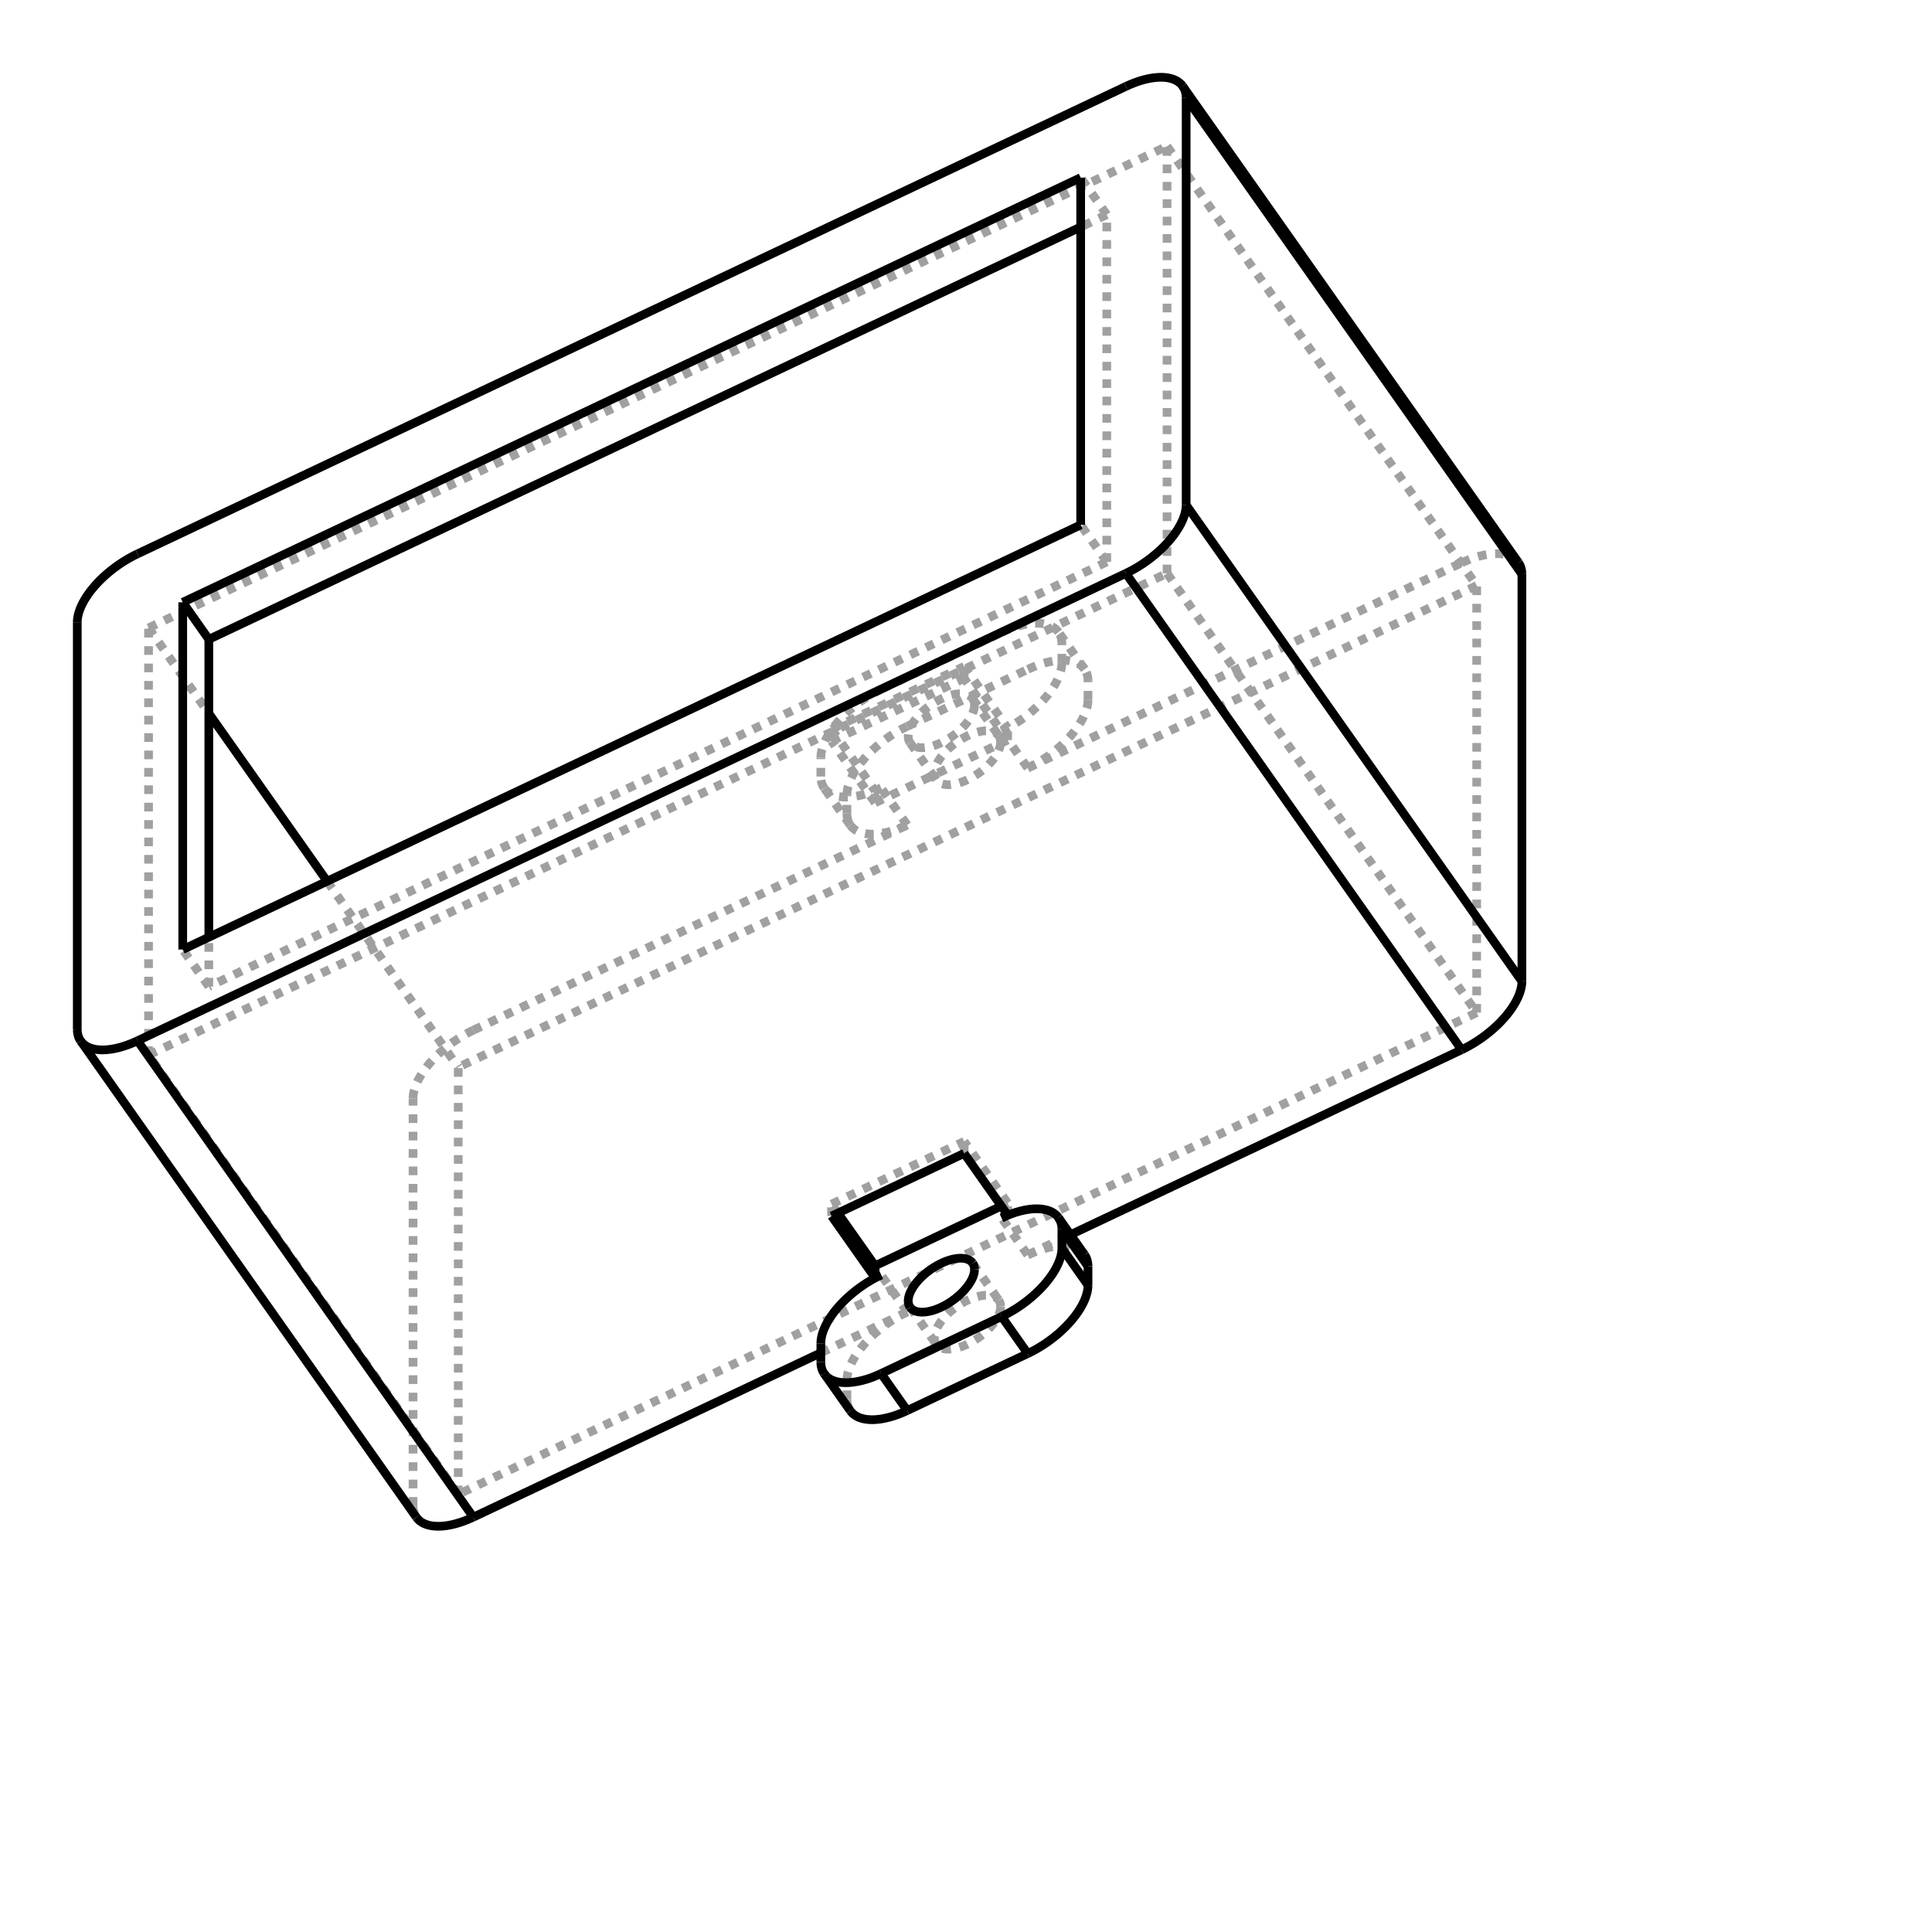
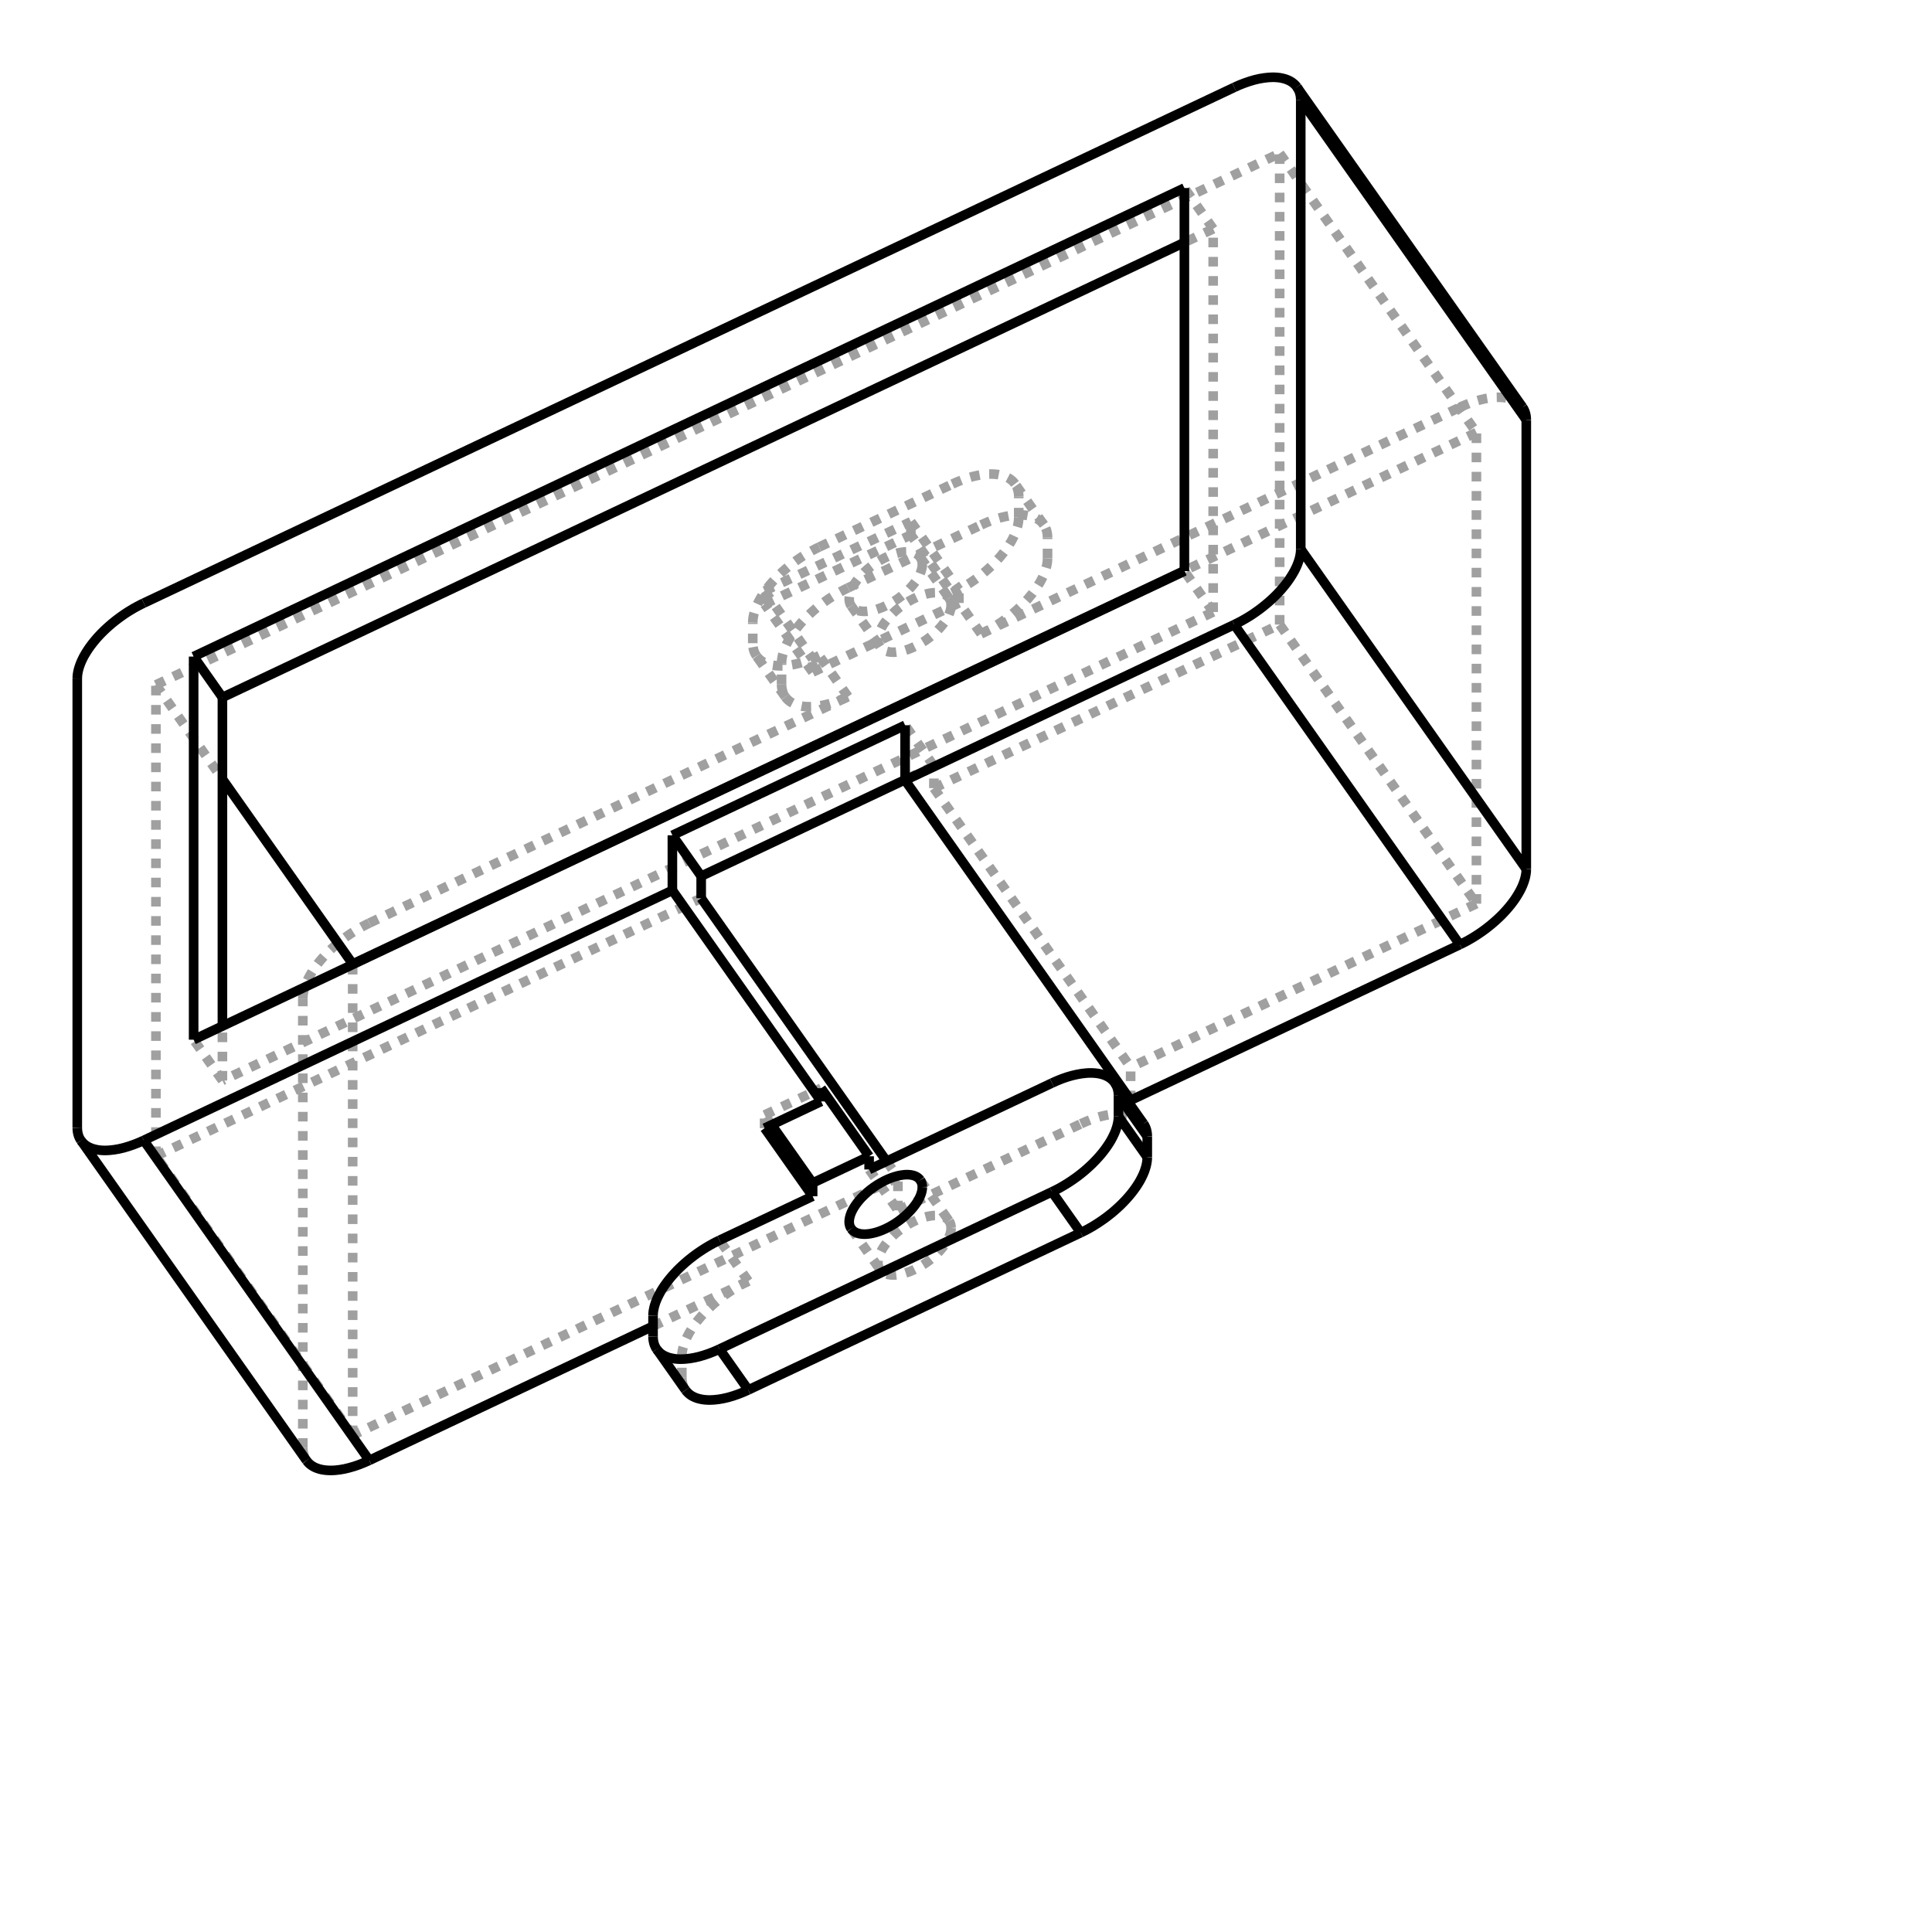
<svg xmlns="http://www.w3.org/2000/svg" width="500.0" height="500.0">
-   <g transform="scale(9.00451, -9.00451)   translate(27.80598,-29.88978)" stroke-width="0.25" fill="none">
+   <g transform="scale(9.935161, -9.935161)   translate(23.82292,-24.3257)" stroke-width="0.25" fill="none">
    <g stroke="rgb(160,160,160)" fill="none" stroke-dasharray="0.25,0.25">
      <path d="M-15.935,-13.387 L-15.935,-1.686 " />
      <path d="M-15.935,-13.387 L-15.933,-13.434 L-15.929,-13.48 L-15.921,-13.525 L-15.91,-13.567 L-15.897,-13.608 L-15.88,-13.647 L-15.86,-13.685 L-15.838,-13.72 " />
      <path d="M-15.935,-1.686 L-15.933,-1.628 L-15.927,-1.569 L-15.916,-1.509 L-15.902,-1.446 L-15.883,-1.382 L-15.86,-1.317 L-15.834,-1.251 L-15.803,-1.184 L-15.769,-1.117 L-15.73,-1.048 L-15.688,-0.979 L-15.643,-0.91 L-15.594,-0.841 L-15.542,-0.772 L-15.486,-0.703 L-15.428,-0.635 L-15.366,-0.567 L-15.302,-0.499 L-15.235,-0.433 L-15.165,-0.368 L-15.093,-0.304 L-15.019,-0.241 L-14.943,-0.18 L-14.866,-0.12 L-14.786,-0.062 L-14.706,-0.007 L-14.624,0.047 L-14.541,0.099 L-14.457,0.148 L-14.373,0.195 L-14.288,0.239 L-14.203,0.281 " />
-       <path d="M-4.214,-8.991 L-1.732,-7.817 " />
+       <path d="M-6.812,-10.219 L-4.33,-9.046 " />
      <path d="M-14.203,0.281 L-1.732,6.178 " />
-       <path d="M-3.464,-9.783 L-3.462,-9.726 L-3.456,-9.667 L-3.445,-9.606 L-3.431,-9.544 L-3.412,-9.48 L-3.39,-9.415 L-3.363,-9.349 L-3.332,-9.282 L-3.298,-9.214 L-3.26,-9.146 L-3.218,-9.077 L-3.172,-9.008 L-3.123,-8.939 L-3.071,-8.869 L-3.015,-8.801 L-2.957,-8.732 L-2.895,-8.664 L-2.831,-8.597 L-2.764,-8.531 L-2.694,-8.465 L-2.623,-8.401 L-2.549,-8.338 L-2.473,-8.277 L-2.395,-8.218 L-2.316,-8.16 L-2.235,-8.104 L-2.153,-8.05 L-2.07,-7.999 L-1.986,-7.949 L-1.902,-7.903 L-1.817,-7.858 L-1.732,-7.817 " />
+       <path d="M-6.062,-11.012 L-6.06,-10.955 L-6.054,-10.895 L-6.043,-10.835 L-6.029,-10.772 L-6.01,-10.709 L-5.988,-10.644 L-5.961,-10.577 L-5.93,-10.51 L-5.896,-10.443 L-5.858,-10.374 L-5.816,-10.306 L-5.77,-10.236 L-5.721,-10.167 L-5.669,-10.098 L-5.613,-10.029 L-5.555,-9.961 L-5.493,-9.893 L-5.429,-9.826 L-5.362,-9.759 L-5.292,-9.694 L-5.221,-9.63 L-5.147,-9.567 L-5.071,-9.506 L-4.993,-9.446 L-4.914,-9.389 L-4.833,-9.333 L-4.751,-9.279 L-4.668,-9.227 L-4.584,-9.178 L-4.5,-9.131 L-4.415,-9.087 L-4.33,-9.046 " />
      <path d="M-3.464,6.506 L-3.463,6.459 L-3.458,6.413 L-3.45,6.369 L-3.44,6.326 L-3.426,6.285 L-3.409,6.246 L-3.389,6.209 L-3.367,6.173 " />
      <path d="M-3.367,6.173 L-3.344,6.143 L-3.318,6.114 L-3.29,6.087 L-3.259,6.062 L-3.227,6.039 L-3.192,6.018 L-3.155,5.999 L-3.116,5.981 L-3.075,5.966 L-3.031,5.953 L-2.986,5.941 L-2.939,5.932 L-2.891,5.925 L-2.84,5.92 L-2.788,5.917 L-2.734,5.916 L-2.679,5.917 L-2.622,5.921 L-2.505,5.933 L-2.384,5.955 L-2.258,5.984 L-2.129,6.021 L-1.998,6.066 L-1.866,6.119 L-1.732,6.178 " />
-       <path d="M-3.464,-10.323 L-3.464,-9.783 " />
+       <path d="M-6.062,-11.552 L-6.062,-11.012 " />
      <path d="M-3.464,6.506 L-3.464,7.047 " />
-       <path d="M-3.464,-10.323 L-3.463,-10.371 L-3.458,-10.417 L-3.45,-10.461 L-3.44,-10.504 L-3.426,-10.545 L-3.409,-10.584 L-3.389,-10.621 L-3.367,-10.657 " />
+       <path d="M-6.062,-11.552 L-6.061,-11.6 L-6.056,-11.646 L-6.048,-11.69 L-6.038,-11.733 L-6.024,-11.774 L-6.007,-11.813 L-5.988,-11.85 L-5.965,-11.885 " />
      <path d="M-3.464,7.047 L-3.462,7.104 L-3.456,7.163 L-3.445,7.224 L-3.431,7.286 L-3.412,7.35 L-3.39,7.415 L-3.363,7.481 L-3.332,7.548 L-3.298,7.616 L-3.26,7.684 L-3.218,7.753 L-3.172,7.822 L-3.123,7.891 L-3.071,7.961 L-3.015,8.029 L-2.957,8.098 L-2.895,8.166 L-2.831,8.233 L-2.764,8.299 L-2.694,8.365 L-2.623,8.429 L-2.549,8.492 L-2.473,8.553 L-2.395,8.612 L-2.316,8.67 L-2.235,8.726 L-2.153,8.78 L-2.07,8.831 L-1.986,8.881 L-1.902,8.927 L-1.817,8.972 L-1.732,9.013 " />
      <path d="M-1.732,9.013 L1.732,10.651 " />
      <path d="M3.464,10.323 L3.463,10.371 L3.458,10.417 L3.45,10.461 L3.44,10.504 L3.426,10.545 L3.409,10.584 L3.389,10.621 L3.367,10.657 " />
      <path d="M3.367,10.657 L3.344,10.687 L3.318,10.716 L3.29,10.743 L3.259,10.768 L3.227,10.791 L3.192,10.812 L3.155,10.831 L3.116,10.849 L3.075,10.864 L3.031,10.877 L2.986,10.889 L2.939,10.898 L2.891,10.905 L2.84,10.91 L2.788,10.913 L2.734,10.914 L2.679,10.913 L2.622,10.909 L2.505,10.897 L2.384,10.875 L2.258,10.846 L2.129,10.809 L1.998,10.764 L1.866,10.711 L1.732,10.651 " />
      <path d="M3.464,9.783 L3.464,10.323 " />
-       <path d="M3.367,-6.173 L3.344,-6.143 L3.318,-6.114 L3.29,-6.087 L3.259,-6.062 L3.227,-6.039 L3.192,-6.018 L3.155,-5.999 L3.116,-5.981 L3.075,-5.966 L3.031,-5.953 L2.986,-5.941 L2.939,-5.932 L2.891,-5.925 L2.84,-5.92 L2.788,-5.917 L2.734,-5.916 L2.679,-5.917 L2.622,-5.921 L2.505,-5.933 L2.384,-5.955 L2.258,-5.984 L2.129,-6.021 L1.998,-6.066 L1.866,-6.119 L1.732,-6.178 " />
+       <path d="M5.965,-4.945 L5.942,-4.914 L5.916,-4.886 L5.888,-4.859 L5.858,-4.834 L5.825,-4.81 L5.79,-4.789 L5.753,-4.77 L5.714,-4.753 L5.673,-4.737 L5.63,-4.724 L5.584,-4.713 L5.537,-4.703 L5.489,-4.696 L5.438,-4.691 L5.386,-4.688 L5.332,-4.687 L5.277,-4.689 L5.22,-4.692 L5.103,-4.705 L4.982,-4.726 L4.856,-4.755 L4.727,-4.792 L4.596,-4.838 L4.464,-4.89 L4.33,-4.95 " />
      <path d="M3.464,9.783 L3.462,9.726 L3.456,9.667 L3.445,9.606 L3.431,9.544 L3.412,9.48 L3.39,9.415 L3.363,9.349 L3.332,9.282 L3.298,9.214 L3.26,9.146 L3.218,9.077 L3.172,9.008 L3.123,8.939 L3.071,8.869 L3.015,8.801 L2.957,8.732 L2.895,8.664 L2.831,8.597 L2.764,8.531 L2.694,8.465 L2.623,8.401 L2.549,8.338 L2.473,8.277 L2.395,8.218 L2.316,8.16 L2.235,8.104 L2.153,8.05 L2.07,7.999 L1.986,7.949 L1.902,7.903 L1.817,7.858 L1.732,7.817 " />
-       <path d="M1.732,-6.178 L2.961,-5.597 " />
+       <path d="M-0.433,-7.202 L4.33,-4.95 " />
      <path d="M1.732,7.817 L14.203,13.715 " />
+       <path d="M-0.433,-7.202 L-0.433,-6.342 " />
      <path d="M15.838,13.72 L15.814,13.75 L15.789,13.779 L15.761,13.806 L15.73,13.831 L15.698,13.854 L15.663,13.875 L15.626,13.895 L15.587,13.912 L15.545,13.927 L15.502,13.941 L15.457,13.952 L15.41,13.961 L15.361,13.968 L15.311,13.973 L15.259,13.976 L15.205,13.977 L15.15,13.976 L15.093,13.973 L14.976,13.96 L14.854,13.939 L14.729,13.909 L14.6,13.872 L14.469,13.827 L14.336,13.774 L14.203,13.715 " />
+       <path d="M-0.433,-6.342 L-14.636,-13.059 " />
+       <path d="M-14.636,-13.059 L-14.636,-0.798 " />
+       <path d="M14.636,13.059 L7.029,9.461 " />
+       <path d="M14.636,0.785 L14.636,13.059 " />
+       <path d="M5.629,-4.335 L5.629,-3.475 " />
+       <path d="M14.636,0.785 L5.629,-3.475 " />
      <path d="M0.953,-7.661 L0.949,-7.718 L0.938,-7.778 L0.92,-7.841 L0.895,-7.905 L0.863,-7.971 L0.824,-8.039 L0.779,-8.107 L0.728,-8.174 L0.671,-8.242 L0.61,-8.308 L0.543,-8.373 L0.473,-8.436 L0.398,-8.496 L0.321,-8.554 L0.241,-8.608 L0.16,-8.658 L0.077,-8.704 L-0.007,-8.746 L-0.09,-8.782 L-0.173,-8.814 L-0.254,-8.84 L-0.333,-8.86 L-0.41,-8.875 L-0.484,-8.884 L-0.554,-8.887 L-0.62,-8.884 L-0.681,-8.875 L-0.736,-8.86 L-0.786,-8.84 L-0.83,-8.813 L-0.85,-8.798 L-0.868,-8.782 L-0.884,-8.764 L-0.899,-8.745 " />
      <path d="M-0.899,-8.745 L-0.913,-8.723 L-0.926,-8.698 L-0.936,-8.673 L-0.943,-8.646 L-0.949,-8.618 L-0.952,-8.588 L-0.953,-8.558 L-0.951,-8.526 L-0.947,-8.494 L-0.941,-8.46 L-0.922,-8.39 L-0.895,-8.318 L-0.858,-8.244 L-0.814,-8.168 L-0.761,-8.092 L-0.701,-8.016 L-0.635,-7.941 L-0.562,-7.868 L-0.484,-7.797 L-0.401,-7.729 L-0.315,-7.665 L-0.225,-7.605 L-0.133,-7.55 L-0.04,-7.5 L0.053,-7.456 L0.146,-7.419 L0.238,-7.388 L0.327,-7.364 L0.413,-7.348 L0.495,-7.338 L0.573,-7.337 L0.645,-7.342 L0.678,-7.348 L0.71,-7.355 L0.741,-7.364 L0.769,-7.376 L0.796,-7.388 L0.82,-7.403 L0.843,-7.419 L0.864,-7.437 L0.883,-7.457 L0.899,-7.478 " />
      <path d="M0.899,-7.478 L0.922,-7.518 L0.939,-7.562 L0.949,-7.61 L0.953,-7.661 " />
-       <path d="M14.636,0.785 L-14.636,-13.059 " />
-       <path d="M14.636,0.785 L14.636,13.059 " />
-       <path d="M-14.636,-13.059 L-14.636,-0.785 " />
-       <path d="M14.636,13.059 L-14.636,-0.785 " />
      <path d="M0.953,8.562 L0.949,8.505 L0.938,8.445 L0.92,8.383 L0.895,8.318 L0.863,8.252 L0.824,8.185 L0.779,8.117 L0.728,8.049 L0.671,7.981 L0.61,7.915 L0.543,7.85 L0.473,7.787 L0.398,7.727 L0.321,7.669 L0.241,7.615 L0.16,7.565 L0.077,7.519 L-0.007,7.478 L-0.09,7.441 L-0.173,7.409 L-0.254,7.383 L-0.333,7.363 L-0.41,7.348 L-0.484,7.339 L-0.554,7.336 L-0.62,7.339 L-0.681,7.348 L-0.736,7.363 L-0.786,7.384 L-0.83,7.41 L-0.85,7.425 L-0.868,7.441 L-0.884,7.459 L-0.899,7.478 " />
      <path d="M-0.899,7.478 L-0.913,7.501 L-0.926,7.525 L-0.936,7.55 L-0.943,7.577 L-0.949,7.605 L-0.952,7.635 L-0.953,7.665 L-0.951,7.697 L-0.947,7.73 L-0.941,7.763 L-0.922,7.833 L-0.895,7.905 L-0.858,7.979 L-0.814,8.055 L-0.761,8.131 L-0.701,8.207 L-0.635,8.282 L-0.562,8.355 L-0.484,8.426 L-0.401,8.494 L-0.315,8.558 L-0.225,8.618 L-0.133,8.673 L-0.04,8.723 L0.053,8.767 L0.146,8.804 L0.238,8.835 L0.327,8.859 L0.413,8.876 L0.495,8.885 L0.573,8.887 L0.645,8.881 L0.678,8.875 L0.71,8.868 L0.741,8.859 L0.769,8.848 L0.796,8.835 L0.82,8.82 L0.843,8.804 L0.864,8.786 L0.883,8.766 L0.899,8.745 " />
      <path d="M0.899,8.745 L0.922,8.706 L0.939,8.661 L0.949,8.614 L0.953,8.562 " />
      <path d="M0.203,9.626 L0.199,9.569 L0.188,9.509 L0.17,9.447 L0.145,9.382 L0.113,9.316 L0.074,9.249 L0.029,9.181 L-0.022,9.113 L-0.079,9.045 L-0.14,8.979 L-0.207,8.914 L-0.277,8.851 L-0.352,8.791 L-0.429,8.733 L-0.509,8.679 L-0.59,8.629 L-0.673,8.583 L-0.757,8.542 L-0.84,8.505 L-0.923,8.474 L-1.004,8.447 L-1.083,8.427 L-1.16,8.412 L-1.234,8.403 L-1.304,8.4 L-1.37,8.403 L-1.431,8.412 L-1.486,8.427 L-1.536,8.448 L-1.58,8.474 L-1.6,8.489 L-1.618,8.505 L-1.634,8.523 L-1.649,8.542 " />
      <path d="M-1.649,8.542 L-1.663,8.565 L-1.676,8.589 L-1.686,8.614 L-1.693,8.641 L-1.699,8.67 L-1.702,8.699 L-1.703,8.73 L-1.701,8.761 L-1.697,8.794 L-1.691,8.827 L-1.672,8.897 L-1.645,8.969 L-1.608,9.043 L-1.564,9.119 L-1.511,9.195 L-1.451,9.271 L-1.385,9.346 L-1.312,9.419 L-1.234,9.49 L-1.151,9.558 L-1.065,9.622 L-0.975,9.682 L-0.883,9.737 L-0.79,9.787 L-0.697,9.831 L-0.604,9.868 L-0.512,9.899 L-0.423,9.923 L-0.337,9.94 L-0.255,9.949 L-0.177,9.951 L-0.105,9.945 L-0.072,9.94 L-0.04,9.932 L-0.009,9.923 L0.019,9.912 L0.046,9.899 L0.07,9.884 L0.093,9.868 L0.114,9.85 L0.133,9.831 L0.149,9.809 " />
      <path d="M0.149,9.809 L0.172,9.77 L0.189,9.726 L0.199,9.678 L0.203,9.626 " />
      <path d="M-2.655,7.161 L-2.482,7.243 " />
      <path d="M-2.655,6.817 L-2.655,7.161 " />
      <path d="M-2.655,6.817 L1.155,8.619 " />
      <path d="M1.155,8.619 L1.155,8.963 " />
      <path d="M0.982,8.881 L1.155,8.963 " />
      <path d="M2.714,10.847 L2.712,10.79 L2.706,10.731 L2.695,10.67 L2.681,10.608 L2.662,10.544 L2.64,10.479 L2.613,10.413 L2.582,10.346 L2.548,10.278 L2.51,10.21 L2.468,10.141 L2.422,10.072 L2.373,10.003 L2.321,9.934 L2.265,9.865 L2.207,9.796 L2.145,9.728 L2.081,9.661 L2.014,9.595 L1.944,9.529 L1.873,9.465 L1.799,9.402 L1.723,9.341 L1.645,9.282 L1.566,9.224 L1.485,9.168 L1.403,9.114 L1.32,9.063 L1.236,9.014 L1.152,8.967 L1.067,8.922 L0.982,8.881 " />
      <path d="M2.714,10.847 L2.714,11.388 " />
      <path d="M2.714,11.388 L2.713,11.435 L2.708,11.481 L2.7,11.526 L2.69,11.568 L2.676,11.609 L2.659,11.648 L2.639,11.685 L2.617,11.721 " />
      <path d="M2.617,11.721 L2.594,11.751 L2.568,11.78 L2.54,11.807 L2.509,11.832 L2.477,11.855 L2.442,11.876 L2.405,11.895 L2.366,11.913 L2.325,11.928 L2.281,11.941 L2.236,11.953 L2.189,11.962 L2.141,11.969 L2.09,11.974 L2.038,11.977 L1.984,11.978 L1.929,11.977 L1.872,11.973 L1.755,11.961 L1.634,11.939 L1.508,11.91 L1.379,11.873 L1.248,11.828 L1.116,11.775 L0.982,11.716 " />
      <path d="M-2.482,10.077 L0.982,11.716 " />
      <path d="M-4.214,8.111 L-4.212,8.168 L-4.206,8.227 L-4.195,8.288 L-4.181,8.351 L-4.162,8.414 L-4.14,8.479 L-4.113,8.545 L-4.082,8.612 L-4.048,8.68 L-4.01,8.748 L-3.968,8.817 L-3.922,8.886 L-3.873,8.956 L-3.821,9.025 L-3.765,9.094 L-3.707,9.162 L-3.645,9.23 L-3.581,9.297 L-3.514,9.364 L-3.444,9.429 L-3.373,9.493 L-3.299,9.556 L-3.223,9.617 L-3.145,9.676 L-3.066,9.734 L-2.985,9.79 L-2.903,9.844 L-2.82,9.895 L-2.736,9.945 L-2.652,9.991 L-2.567,10.036 L-2.482,10.077 " />
      <path d="M-4.214,7.571 L-4.214,8.111 " />
      <path d="M-2.482,7.243 L-2.616,7.183 L-2.748,7.13 L-2.879,7.085 L-3.008,7.048 L-3.134,7.019 L-3.255,6.998 L-3.372,6.985 L-3.429,6.981 L-3.484,6.98 L-3.538,6.981 L-3.59,6.984 L-3.641,6.989 L-3.689,6.996 L-3.736,7.005 L-3.781,7.017 L-3.825,7.03 L-3.866,7.045 L-3.905,7.063 L-3.942,7.082 L-3.977,7.103 L-4.009,7.126 L-4.04,7.152 L-4.068,7.178 L-4.094,7.207 L-4.117,7.238 " />
      <path d="M-4.117,7.238 L-4.139,7.273 L-4.159,7.31 L-4.176,7.349 L-4.19,7.39 L-4.2,7.433 L-4.208,7.477 L-4.213,7.523 L-4.214,7.571 " />
      <path d="M-0.095,10.392 L-0.095,10.736 " />
      <path d="M-0.095,10.736 L1.155,8.963 " />
      <path d="M1.155,8.619 L-0.095,10.392 " />
      <path d="M-3.905,8.59 L-3.905,8.934 " />
      <path d="M-3.905,8.934 L-0.095,10.736 " />
      <path d="M-3.905,8.59 L-0.095,10.392 " />
      <path d="M-2.655,6.817 L-3.905,8.59 " />
      <path d="M-3.905,8.934 L-2.655,7.161 " />
-       <path d="M-23.536,11.843 L-21.804,9.385 " />
-       <path d="M-18.404,4.561 L-14.636,-0.785 " />
-       <path d="M-23.536,11.843 L5.736,25.687 " />
-       <path d="M5.736,25.687 L14.636,13.059 " />
-       <path d="M-23.536,-0.432 L-23.536,11.843 " />
-       <path d="M-23.536,-0.432 L5.736,13.412 " />
-       <path d="M5.736,13.412 L5.736,25.687 " />
-       <path d="M4.004,13.74 L-21.804,1.535 " />
-       <path d="M4.004,13.74 L4.004,23.72 " />
-       <path d="M4.004,23.72 L3.254,23.366 " />
-       <path d="M-21.804,1.535 L-21.804,2.953 " />
-       <path d="M-21.804,1.535 L-22.554,2.599 " />
-       <path d="M4.004,23.72 L3.254,24.784 " />
-       <path d="M4.004,13.74 L3.254,14.804 " />
-       <path d="M-14.636,-13.059 L-23.536,-0.432 " />
-       <path d="M5.736,13.412 L14.636,0.785 " />
-       <path d="M1.155,-5.032 L1.155,-4.688 " />
-       <path d="M0.973,-4.774 L1.155,-4.688 " />
-       <path d="M1.155,-4.688 L-0.095,-2.915 " />
-       <path d="M-3.905,-4.717 L-0.095,-2.915 " />
+       <path d="M-3.905,-4.717 L-2.433,-4.021 " />
      <path d="M-3.723,-4.975 L-3.905,-4.717 " />
      <path d="M-3.905,-5.061 L-3.905,-4.717 " />
-       <path d="M-0.095,-3.259 L-0.095,-2.915 " />
+       <path d="M9.511,8.056 L14.636,0.785 " />
+       <path d="M0.504,3.796 L9.511,8.056 " />
+       <path d="M0.504,3.796 L5.629,-3.475 " />
+       <path d="M-19.761,6.487 L9.511,20.331 " />
+       <path d="M9.511,8.056 L9.511,20.331 " />
+       <path d="M0.504,3.796 L0.504,4.37 " />
+       <path d="M0.504,4.37 L-0.246,4.015 " />
+       <path d="M-19.761,-5.788 L-5.558,0.929 " />
+       <path d="M-19.761,-5.788 L-19.761,6.487 " />
+       <path d="M7.779,8.384 L-18.029,-3.821 " />
+       <path d="M7.779,8.384 L7.779,18.364 " />
+       <path d="M-18.029,-3.821 L-18.029,-2.403 " />
+       <path d="M7.779,18.364 L7.029,18.01 " />
+       <path d="M7.779,18.364 L7.029,19.428 " />
+       <path d="M-18.029,-3.821 L-18.779,-2.757 " />
+       <path d="M7.779,8.384 L7.029,9.448 " />
+       <path d="M0.504,4.37 L-0.246,5.434 " />
+       <path d="M9.511,20.331 L14.636,13.059 " />
+       <path d="M-19.761,6.487 L-18.029,4.029 " />
+       <path d="M-14.636,-13.059 L-19.761,-5.788 " />
+       <path d="M-0.728,-5.923 L-0.433,-6.342 " />
+       <path d="M-1.183,-6.138 L-0.433,-7.202 " />
      <path d="M1.732,7.817 L0.982,8.881 " />
-       <path d="M1.732,-6.178 L0.982,-5.114 " />
      <path d="M-1.732,6.178 L-2.482,7.243 " />
-       <path d="M-1.732,-7.817 L-2.482,-6.753 " />
+       <path d="M-4.33,-9.046 L-5.08,-7.981 " />
      <path d="M-1.649,8.542 L-0.899,7.478 " />
      <path d="M0.149,9.809 L0.899,8.745 " />
      <path d="M-1.649,-7.681 L-0.899,-8.745 " />
      <path d="M0.149,-6.414 L0.899,-7.478 " />
      <path d="M3.367,10.657 L2.617,11.721 " />
      <path d="M-3.367,6.173 L-4.117,7.238 " />
    </g>
    <g stroke="rgb(0,0,0)" fill="none">
-       <path d="M-25.585,0.305 L-25.585,12.006 " />
+       <path d="M-21.81,-5.051 L-21.81,6.65 " />
      <path d="M-15.838,-13.72 L-15.814,-13.75 L-15.789,-13.779 L-15.761,-13.806 L-15.73,-13.831 L-15.698,-13.854 L-15.663,-13.875 L-15.626,-13.895 L-15.587,-13.912 L-15.545,-13.927 L-15.502,-13.941 L-15.457,-13.952 L-15.41,-13.961 L-15.361,-13.968 L-15.311,-13.973 L-15.259,-13.976 L-15.205,-13.977 L-15.15,-13.976 L-15.093,-13.973 L-14.976,-13.96 L-14.854,-13.939 L-14.729,-13.909 L-14.6,-13.872 L-14.469,-13.827 L-14.336,-13.774 L-14.203,-13.715 " />
-       <path d="M-14.203,-13.715 L-4.214,-8.991 " />
-       <path d="M-3.367,-10.657 L-3.344,-10.687 L-3.318,-10.716 L-3.29,-10.743 L-3.259,-10.768 L-3.227,-10.791 L-3.192,-10.812 L-3.155,-10.831 L-3.116,-10.849 L-3.075,-10.864 L-3.031,-10.877 L-2.986,-10.889 L-2.939,-10.898 L-2.891,-10.905 L-2.84,-10.91 L-2.788,-10.913 L-2.734,-10.914 L-2.679,-10.913 L-2.622,-10.909 L-2.505,-10.897 L-2.384,-10.875 L-2.258,-10.846 L-2.129,-10.809 L-1.998,-10.764 L-1.866,-10.711 L-1.732,-10.651 " />
-       <path d="M-1.732,-10.651 L1.732,-9.013 " />
-       <path d="M3.464,-7.047 L3.462,-7.104 L3.456,-7.163 L3.445,-7.224 L3.431,-7.286 L3.412,-7.35 L3.39,-7.415 L3.363,-7.481 L3.332,-7.548 L3.298,-7.616 L3.26,-7.684 L3.218,-7.753 L3.172,-7.822 L3.123,-7.891 L3.071,-7.961 L3.015,-8.029 L2.957,-8.098 L2.895,-8.166 L2.831,-8.233 L2.764,-8.299 L2.694,-8.365 L2.623,-8.429 L2.549,-8.492 L2.473,-8.553 L2.395,-8.612 L2.316,-8.67 L2.235,-8.726 L2.153,-8.78 L2.07,-8.831 L1.986,-8.881 L1.902,-8.927 L1.817,-8.972 L1.732,-9.013 " />
-       <path d="M3.464,-7.047 L3.464,-6.506 " />
-       <path d="M3.464,-6.506 L3.463,-6.459 L3.458,-6.413 L3.45,-6.369 L3.44,-6.326 L3.426,-6.285 L3.409,-6.246 L3.389,-6.209 L3.367,-6.173 " />
-       <path d="M2.961,-5.597 L14.203,-0.281 " />
-       <path d="M15.935,1.686 L15.933,1.628 L15.927,1.569 L15.916,1.509 L15.902,1.446 L15.883,1.382 L15.86,1.317 L15.834,1.251 L15.803,1.184 L15.769,1.117 L15.73,1.048 L15.688,0.979 L15.643,0.91 L15.594,0.841 L15.542,0.772 L15.486,0.703 L15.428,0.635 L15.366,0.567 L15.302,0.499 L15.235,0.433 L15.165,0.368 L15.093,0.304 L15.019,0.241 L14.943,0.18 L14.866,0.12 L14.786,0.062 L14.706,0.007 L14.624,-0.047 L14.541,-0.099 L14.457,-0.148 L14.373,-0.195 L14.288,-0.239 L14.203,-0.281 " />
+       <path d="M-14.203,-13.715 L-6.812,-10.219 " />
+       <path d="M-5.965,-11.885 L-5.942,-11.916 L-5.916,-11.944 L-5.888,-11.971 L-5.858,-11.996 L-5.825,-12.02 L-5.79,-12.041 L-5.753,-12.06 L-5.714,-12.077 L-5.673,-12.093 L-5.63,-12.106 L-5.584,-12.117 L-5.537,-12.127 L-5.489,-12.134 L-5.438,-12.139 L-5.386,-12.142 L-5.332,-12.143 L-5.277,-12.141 L-5.22,-12.138 L-5.103,-12.125 L-4.982,-12.104 L-4.856,-12.075 L-4.727,-12.037 L-4.596,-11.992 L-4.464,-11.94 L-4.33,-11.88 " />
+       <path d="M-4.33,-11.88 L4.33,-7.784 " />
+       <path d="M6.062,-5.818 L6.06,-5.875 L6.054,-5.935 L6.043,-5.995 L6.029,-6.058 L6.01,-6.121 L5.988,-6.186 L5.961,-6.252 L5.93,-6.319 L5.896,-6.387 L5.858,-6.456 L5.816,-6.524 L5.77,-6.594 L5.721,-6.663 L5.669,-6.732 L5.613,-6.801 L5.555,-6.869 L5.493,-6.937 L5.429,-7.004 L5.362,-7.071 L5.292,-7.136 L5.221,-7.2 L5.147,-7.263 L5.071,-7.324 L4.993,-7.384 L4.914,-7.441 L4.833,-7.497 L4.751,-7.551 L4.668,-7.603 L4.584,-7.652 L4.5,-7.699 L4.415,-7.743 L4.33,-7.784 " />
+       <path d="M6.062,-5.818 L6.062,-5.278 " />
+       <path d="M6.062,-5.278 L6.061,-5.23 L6.056,-5.184 L6.048,-5.14 L6.038,-5.097 L6.024,-5.056 L6.007,-5.017 L5.988,-4.98 L5.965,-4.945 " />
      <path d="M15.935,13.387 L15.933,13.434 L15.929,13.48 L15.921,13.525 L15.91,13.567 L15.897,13.608 L15.88,13.647 L15.86,13.685 L15.838,13.72 " />
      <path d="M15.935,1.686 L15.935,13.387 " />
-       <path d="M-21.804,9.385 L-18.404,4.561 " />
-       <path d="M3.254,23.366 L-21.804,11.515 " />
-       <path d="M-21.804,2.953 L-21.804,11.515 " />
-       <path d="M-22.554,2.599 L-22.554,12.579 " />
-       <path d="M-21.804,11.515 L-22.554,12.579 " />
-       <path d="M3.254,24.784 L-22.554,12.579 " />
-       <path d="M3.254,14.804 L3.254,24.784 " />
-       <path d="M3.254,14.804 L-22.554,2.599 " />
+       <path d="M-14.636,-0.798 L-14.636,-0.785 " />
+       <path d="M15.935,1.686 L15.933,1.628 L15.927,1.569 L15.916,1.509 L15.902,1.446 L15.883,1.382 L15.86,1.317 L15.834,1.251 L15.803,1.184 L15.769,1.117 L15.73,1.048 L15.688,0.979 L15.643,0.91 L15.594,0.841 L15.542,0.772 L15.486,0.703 L15.428,0.635 L15.366,0.567 L15.302,0.499 L15.235,0.433 L15.165,0.368 L15.093,0.304 L15.019,0.241 L14.943,0.18 L14.866,0.12 L14.786,0.062 L14.706,0.007 L14.624,-0.047 L14.541,-0.099 L14.457,-0.148 L14.373,-0.195 L14.288,-0.239 L14.203,-0.281 " />
+       <path d="M7.029,9.461 L-14.636,-0.785 " />
+       <path d="M5.629,-4.335 L14.203,-0.281 " />
      <path d="M0.203,-6.597 L0.199,-6.654 L0.188,-6.714 L0.17,-6.776 L0.145,-6.841 L0.113,-6.907 L0.074,-6.975 L0.029,-7.042 L-0.022,-7.11 L-0.079,-7.178 L-0.14,-7.244 L-0.207,-7.309 L-0.277,-7.372 L-0.352,-7.432 L-0.429,-7.49 L-0.509,-7.544 L-0.59,-7.594 L-0.673,-7.64 L-0.757,-7.682 L-0.84,-7.718 L-0.923,-7.75 L-1.004,-7.776 L-1.083,-7.796 L-1.16,-7.811 L-1.234,-7.82 L-1.304,-7.823 L-1.37,-7.82 L-1.431,-7.811 L-1.486,-7.796 L-1.536,-7.776 L-1.58,-7.749 L-1.6,-7.734 L-1.618,-7.718 L-1.634,-7.7 L-1.649,-7.681 " />
      <path d="M-1.649,-7.681 L-1.663,-7.659 L-1.676,-7.634 L-1.686,-7.609 L-1.693,-7.582 L-1.699,-7.554 L-1.702,-7.524 L-1.703,-7.494 L-1.701,-7.462 L-1.697,-7.429 L-1.691,-7.396 L-1.672,-7.326 L-1.645,-7.254 L-1.608,-7.18 L-1.564,-7.104 L-1.511,-7.028 L-1.451,-6.952 L-1.385,-6.877 L-1.312,-6.804 L-1.234,-6.733 L-1.151,-6.665 L-1.065,-6.601 L-0.975,-6.541 L-0.883,-6.486 L-0.79,-6.436 L-0.697,-6.392 L-0.604,-6.355 L-0.512,-6.324 L-0.423,-6.3 L-0.337,-6.284 L-0.255,-6.274 L-0.177,-6.272 L-0.105,-6.278 L-0.072,-6.284 L-0.04,-6.291 L-0.009,-6.3 L0.019,-6.311 L0.046,-6.324 L0.07,-6.339 L0.093,-6.355 L0.114,-6.373 L0.133,-6.393 L0.149,-6.414 " />
      <path d="M0.149,-6.414 L0.172,-6.454 L0.189,-6.498 L0.199,-6.545 L0.203,-6.597 " />
      <path d="M-2.655,-6.835 L-2.655,-6.49 " />
-       <path d="M-2.655,-6.835 L-2.482,-6.753 " />
-       <path d="M-4.214,-8.719 L-4.212,-8.662 L-4.206,-8.603 L-4.195,-8.542 L-4.181,-8.479 L-4.162,-8.416 L-4.14,-8.351 L-4.113,-8.285 L-4.082,-8.218 L-4.048,-8.15 L-4.01,-8.081 L-3.968,-8.013 L-3.922,-7.944 L-3.873,-7.874 L-3.821,-7.805 L-3.765,-7.736 L-3.707,-7.668 L-3.645,-7.6 L-3.581,-7.533 L-3.514,-7.466 L-3.444,-7.401 L-3.373,-7.337 L-3.299,-7.274 L-3.223,-7.213 L-3.145,-7.153 L-3.066,-7.096 L-2.985,-7.04 L-2.903,-6.986 L-2.82,-6.935 L-2.736,-6.885 L-2.652,-6.838 L-2.567,-6.794 L-2.482,-6.753 " />
-       <path d="M-4.214,-9.259 L-4.214,-8.719 " />
-       <path d="M-4.214,-9.259 L-4.213,-9.307 L-4.208,-9.353 L-4.2,-9.397 L-4.19,-9.44 L-4.176,-9.481 L-4.159,-9.52 L-4.139,-9.557 L-4.117,-9.592 " />
-       <path d="M-4.117,-9.592 L-4.094,-9.623 L-4.068,-9.652 L-4.04,-9.678 L-4.009,-9.703 L-3.977,-9.727 L-3.942,-9.748 L-3.905,-9.767 L-3.866,-9.785 L-3.825,-9.8 L-3.781,-9.813 L-3.736,-9.825 L-3.689,-9.834 L-3.641,-9.841 L-3.59,-9.846 L-3.538,-9.849 L-3.484,-9.85 L-3.429,-9.849 L-3.372,-9.845 L-3.255,-9.832 L-3.134,-9.811 L-3.008,-9.782 L-2.879,-9.745 L-2.748,-9.7 L-2.616,-9.647 L-2.482,-9.587 " />
-       <path d="M-2.482,-9.587 L0.982,-7.949 " />
-       <path d="M2.714,-5.983 L2.712,-6.04 L2.706,-6.099 L2.695,-6.16 L2.681,-6.222 L2.662,-6.286 L2.64,-6.351 L2.613,-6.417 L2.582,-6.484 L2.548,-6.552 L2.51,-6.62 L2.468,-6.689 L2.422,-6.758 L2.373,-6.827 L2.321,-6.896 L2.265,-6.965 L2.207,-7.034 L2.145,-7.102 L2.081,-7.169 L2.014,-7.235 L1.944,-7.301 L1.873,-7.365 L1.799,-7.427 L1.723,-7.489 L1.645,-7.548 L1.566,-7.606 L1.485,-7.662 L1.403,-7.716 L1.32,-7.767 L1.236,-7.816 L1.152,-7.863 L1.067,-7.907 L0.982,-7.949 " />
-       <path d="M2.714,-5.983 L2.714,-5.442 " />
-       <path d="M0.982,-5.114 L1.116,-5.055 L1.248,-5.002 L1.379,-4.957 L1.508,-4.92 L1.634,-4.89 L1.755,-4.869 L1.872,-4.856 L1.929,-4.853 L1.984,-4.852 L2.038,-4.853 L2.09,-4.856 L2.141,-4.861 L2.189,-4.868 L2.236,-4.877 L2.281,-4.888 L2.325,-4.902 L2.366,-4.917 L2.405,-4.934 L2.442,-4.954 L2.477,-4.975 L2.509,-4.998 L2.54,-5.023 L2.568,-5.05 L2.594,-5.079 L2.617,-5.109 " />
-       <path d="M2.617,-5.109 L2.639,-5.145 L2.659,-5.182 L2.676,-5.221 L2.69,-5.262 L2.7,-5.304 L2.708,-5.349 L2.713,-5.395 L2.714,-5.442 " />
-       <path d="M0.982,-5.114 L1.155,-5.032 " />
-       <path d="M-2.655,-6.49 L0.973,-4.774 " />
+       <path d="M-5.08,-7.981 L-2.655,-6.835 " />
+       <path d="M-6.812,-9.948 L-6.81,-9.89 L-6.804,-9.831 L-6.793,-9.771 L-6.779,-9.708 L-6.76,-9.644 L-6.738,-9.579 L-6.711,-9.513 L-6.68,-9.446 L-6.646,-9.379 L-6.608,-9.31 L-6.566,-9.241 L-6.52,-9.172 L-6.471,-9.103 L-6.419,-9.034 L-6.363,-8.965 L-6.305,-8.897 L-6.243,-8.829 L-6.179,-8.761 L-6.112,-8.695 L-6.042,-8.63 L-5.971,-8.566 L-5.897,-8.503 L-5.821,-8.442 L-5.743,-8.382 L-5.664,-8.324 L-5.583,-8.269 L-5.501,-8.215 L-5.418,-8.163 L-5.334,-8.114 L-5.25,-8.067 L-5.165,-8.023 L-5.08,-7.981 " />
+       <path d="M-6.812,-10.488 L-6.812,-9.948 " />
+       <path d="M-6.812,-10.488 L-6.811,-10.536 L-6.806,-10.582 L-6.798,-10.626 L-6.788,-10.669 L-6.774,-10.71 L-6.757,-10.749 L-6.738,-10.786 L-6.715,-10.821 " />
+       <path d="M-6.715,-10.821 L-6.692,-10.852 L-6.666,-10.88 L-6.638,-10.907 L-6.608,-10.932 L-6.575,-10.955 L-6.54,-10.977 L-6.503,-10.996 L-6.464,-11.013 L-6.423,-11.029 L-6.38,-11.042 L-6.334,-11.053 L-6.287,-11.062 L-6.239,-11.07 L-6.188,-11.075 L-6.136,-11.078 L-6.082,-11.079 L-6.027,-11.077 L-5.97,-11.074 L-5.853,-11.061 L-5.732,-11.04 L-5.606,-11.011 L-5.477,-10.973 L-5.346,-10.928 L-5.214,-10.876 L-5.08,-10.816 " />
+       <path d="M-5.08,-10.816 L3.58,-6.72 " />
+       <path d="M5.312,-4.754 L5.31,-4.811 L5.304,-4.87 L5.293,-4.931 L5.279,-4.994 L5.26,-5.057 L5.238,-5.122 L5.211,-5.188 L5.18,-5.255 L5.146,-5.323 L5.108,-5.392 L5.066,-5.46 L5.02,-5.529 L4.971,-5.599 L4.919,-5.668 L4.863,-5.737 L4.805,-5.805 L4.743,-5.873 L4.679,-5.94 L4.612,-6.007 L4.542,-6.072 L4.471,-6.136 L4.397,-6.199 L4.321,-6.26 L4.243,-6.32 L4.164,-6.377 L4.083,-6.433 L4.001,-6.487 L3.918,-6.538 L3.834,-6.588 L3.75,-6.635 L3.665,-6.679 L3.58,-6.72 " />
+       <path d="M5.312,-4.754 L5.312,-4.214 " />
+       <path d="M5.312,-4.214 L5.311,-4.166 L5.306,-4.12 L5.298,-4.076 L5.288,-4.033 L5.274,-3.992 L5.257,-3.953 L5.238,-3.916 L5.215,-3.881 " />
+       <path d="M5.215,-3.881 L5.192,-3.85 L5.166,-3.821 L5.138,-3.795 L5.108,-3.77 L5.075,-3.746 L5.04,-3.725 L5.003,-3.706 L4.964,-3.688 L4.923,-3.673 L4.88,-3.66 L4.834,-3.648 L4.787,-3.639 L4.739,-3.632 L4.688,-3.627 L4.636,-3.624 L4.582,-3.623 L4.527,-3.624 L4.47,-3.628 L4.353,-3.641 L4.232,-3.662 L4.106,-3.691 L3.977,-3.728 L3.846,-3.773 L3.714,-3.826 L3.58,-3.886 " />
+       <path d="M-1.183,-6.138 L3.58,-3.886 " />
+       <path d="M-1.183,-5.794 L-1.183,-6.138 " />
+       <path d="M-2.655,-6.49 L-1.183,-5.794 " />
+       <path d="M-1.183,-5.794 L-2.433,-4.021 " />
      <path d="M-2.655,-6.49 L-3.723,-4.975 " />
-       <path d="M-3.905,-5.061 L-0.095,-3.259 " />
-       <path d="M-0.095,-3.259 L1.155,-5.032 " />
+       <path d="M-2.433,-4.021 L-2.433,-4.365 " />
+       <path d="M-3.905,-5.061 L-2.433,-4.365 " />
      <path d="M-3.905,-5.061 L-2.655,-6.835 " />
-       <path d="M6.285,15.377 L6.285,27.078 " />
-       <path d="M6.285,27.078 L6.283,27.126 L6.279,27.172 L6.271,27.216 L6.26,27.259 L6.247,27.3 L6.23,27.339 L6.21,27.376 L6.188,27.411 " />
-       <path d="M6.188,27.411 L6.164,27.442 L6.139,27.47 L6.111,27.497 L6.08,27.522 L6.048,27.546 L6.013,27.567 L5.976,27.586 L5.937,27.603 L5.895,27.619 L5.852,27.632 L5.807,27.643 L5.76,27.653 L5.711,27.66 L5.661,27.665 L5.609,27.668 L5.555,27.669 L5.5,27.667 L5.443,27.664 L5.326,27.651 L5.204,27.63 L5.079,27.601 L4.95,27.564 L4.819,27.518 L4.686,27.466 L4.553,27.406 " />
-       <path d="M6.285,15.377 L6.283,15.32 L6.277,15.261 L6.266,15.2 L6.252,15.138 L6.233,15.074 L6.21,15.009 L6.184,14.943 L6.153,14.876 L6.119,14.808 L6.08,14.74 L6.038,14.671 L5.993,14.602 L5.944,14.533 L5.892,14.464 L5.836,14.395 L5.778,14.326 L5.716,14.258 L5.652,14.191 L5.585,14.125 L5.515,14.059 L5.443,13.995 L5.369,13.933 L5.293,13.871 L5.216,13.812 L5.136,13.754 L5.056,13.698 L4.974,13.644 L4.891,13.593 L4.807,13.544 L4.723,13.497 L4.638,13.453 L4.553,13.411 " />
-       <path d="M-23.853,13.972 L4.553,27.406 " />
-       <path d="M-23.853,-0.023 L4.553,13.411 " />
-       <path d="M-25.585,12.006 L-25.583,12.063 L-25.577,12.122 L-25.566,12.183 L-25.552,12.245 L-25.533,12.309 L-25.51,12.374 L-25.484,12.44 L-25.453,12.507 L-25.419,12.575 L-25.38,12.643 L-25.338,12.712 L-25.293,12.781 L-25.244,12.85 L-25.192,12.92 L-25.136,12.988 L-25.078,13.057 L-25.016,13.125 L-24.952,13.192 L-24.885,13.258 L-24.815,13.324 L-24.743,13.388 L-24.669,13.451 L-24.593,13.512 L-24.516,13.571 L-24.436,13.629 L-24.356,13.685 L-24.274,13.739 L-24.191,13.79 L-24.107,13.84 L-24.023,13.886 L-23.938,13.931 L-23.853,13.972 " />
-       <path d="M-25.585,0.305 L-25.583,0.257 L-25.579,0.211 L-25.571,0.167 L-25.56,0.124 L-25.547,0.083 L-25.53,0.044 L-25.51,0.007 L-25.488,-0.028 " />
-       <path d="M-25.488,-0.028 L-25.464,-0.059 L-25.439,-0.087 L-25.411,-0.114 L-25.38,-0.139 L-25.348,-0.162 L-25.313,-0.184 L-25.276,-0.203 L-25.237,-0.22 L-25.195,-0.236 L-25.152,-0.249 L-25.107,-0.26 L-25.06,-0.27 L-25.011,-0.277 L-24.961,-0.282 L-24.909,-0.285 L-24.855,-0.286 L-24.8,-0.284 L-24.743,-0.281 L-24.626,-0.268 L-24.504,-0.247 L-24.379,-0.218 L-24.25,-0.18 L-24.119,-0.135 L-23.986,-0.083 L-23.853,-0.023 " />
-       <path d="M15.935,1.686 L6.285,15.377 " />
-       <path d="M15.935,13.387 L6.285,27.078 " />
-       <path d="M14.203,-0.281 L4.553,13.411 " />
-       <path d="M3.464,-6.506 L2.714,-5.442 " />
-       <path d="M3.464,-7.047 L2.714,-5.983 " />
-       <path d="M1.732,-9.013 L0.982,-7.949 " />
-       <path d="M-1.732,-10.651 L-2.482,-9.587 " />
-       <path d="M-14.203,-13.715 L-23.853,-0.023 " />
-       <path d="M15.838,13.72 L6.188,27.411 " />
-       <path d="M3.367,-6.173 L2.617,-5.109 " />
-       <path d="M-3.367,-10.657 L-4.117,-9.592 " />
-       <path d="M-15.838,-13.72 L-25.488,-0.028 " />
+       <path d="M-0.246,4.015 L-5.558,1.503 " />
+       <path d="M-5.558,0.929 L-5.558,1.503 " />
+       <path d="M-18.029,-2.403 L-18.029,6.159 " />
+       <path d="M7.029,18.01 L-18.029,6.159 " />
+       <path d="M7.029,19.428 L-18.779,7.223 " />
+       <path d="M-18.029,6.159 L-18.779,7.223 " />
+       <path d="M-18.779,-2.757 L-18.779,7.223 " />
+       <path d="M7.029,9.448 L7.029,19.428 " />
+       <path d="M7.029,9.448 L-18.779,-2.757 " />
+       <path d="M-0.246,5.434 L-6.308,2.567 " />
+       <path d="M-5.558,1.503 L-6.308,2.567 " />
+       <path d="M-0.246,4 L5.629,-4.335 " />
+       <path d="M-0.246,4 L-0.246,5.434 " />
+       <path d="M-0.246,4 L8.328,8.055 " />
+       <path d="M-18.029,4.029 L-14.636,-0.785 " />
+       <path d="M10.06,10.021 L10.058,9.964 L10.052,9.905 L10.041,9.844 L10.027,9.782 L10.008,9.718 L9.985,9.653 L9.959,9.587 L9.928,9.52 L9.894,9.452 L9.855,9.384 L9.813,9.315 L9.768,9.246 L9.719,9.177 L9.667,9.108 L9.611,9.039 L9.553,8.97 L9.491,8.902 L9.427,8.835 L9.36,8.769 L9.29,8.703 L9.218,8.639 L9.144,8.577 L9.068,8.515 L8.991,8.456 L8.911,8.398 L8.831,8.342 L8.749,8.288 L8.666,8.237 L8.582,8.188 L8.498,8.141 L8.413,8.097 L8.328,8.055 " />
+       <path d="M10.06,10.021 L10.06,21.722 " />
+       <path d="M-5.558,0.929 L-0.728,-5.923 " />
+       <path d="M10.06,21.722 L10.058,21.77 L10.054,21.816 L10.046,21.86 L10.035,21.903 L10.022,21.944 L10.005,21.983 L9.985,22.02 L9.963,22.055 " />
+       <path d="M9.963,22.055 L9.939,22.086 L9.914,22.114 L9.886,22.141 L9.855,22.166 L9.823,22.19 L9.788,22.211 L9.751,22.23 L9.712,22.247 L9.67,22.263 L9.627,22.276 L9.582,22.287 L9.535,22.297 L9.486,22.304 L9.436,22.309 L9.384,22.312 L9.33,22.313 L9.275,22.311 L9.218,22.308 L9.101,22.295 L8.979,22.274 L8.854,22.245 L8.725,22.207 L8.594,22.162 L8.461,22.11 L8.328,22.05 " />
+       <path d="M-6.308,1.133 L-2.433,-4.365 " />
+       <path d="M-6.308,1.133 L-6.308,2.567 " />
+       <path d="M-20.078,8.616 L8.328,22.05 " />
+       <path d="M-20.078,-5.379 L-6.308,1.133 " />
+       <path d="M-21.81,6.65 L-21.808,6.707 L-21.802,6.766 L-21.791,6.827 L-21.777,6.889 L-21.758,6.953 L-21.735,7.018 L-21.709,7.084 L-21.678,7.151 L-21.644,7.219 L-21.605,7.287 L-21.563,7.356 L-21.518,7.425 L-21.469,7.494 L-21.417,7.563 L-21.361,7.632 L-21.303,7.701 L-21.241,7.769 L-21.177,7.836 L-21.11,7.902 L-21.04,7.968 L-20.968,8.032 L-20.894,8.095 L-20.818,8.156 L-20.741,8.215 L-20.661,8.273 L-20.581,8.329 L-20.499,8.383 L-20.416,8.434 L-20.332,8.484 L-20.248,8.53 L-20.163,8.575 L-20.078,8.616 " />
+       <path d="M-21.81,-5.051 L-21.808,-5.099 L-21.804,-5.145 L-21.796,-5.189 L-21.785,-5.232 L-21.772,-5.273 L-21.755,-5.312 L-21.735,-5.349 L-21.713,-5.384 " />
+       <path d="M-21.713,-5.384 L-21.689,-5.415 L-21.664,-5.443 L-21.636,-5.47 L-21.605,-5.495 L-21.573,-5.518 L-21.538,-5.54 L-21.501,-5.559 L-21.462,-5.576 L-21.42,-5.592 L-21.377,-5.605 L-21.332,-5.616 L-21.285,-5.626 L-21.236,-5.633 L-21.186,-5.638 L-21.134,-5.641 L-21.08,-5.642 L-21.025,-5.64 L-20.968,-5.637 L-20.851,-5.624 L-20.729,-5.603 L-20.604,-5.574 L-20.475,-5.536 L-20.344,-5.491 L-20.211,-5.439 L-20.078,-5.379 " />
+       <path d="M14.203,-0.281 L8.328,8.055 " />
+       <path d="M15.935,1.686 L10.06,10.021 " />
+       <path d="M15.935,13.387 L10.06,21.722 " />
+       <path d="M6.062,-5.278 L5.312,-4.214 " />
+       <path d="M6.062,-5.818 L5.312,-4.754 " />
+       <path d="M4.33,-7.784 L3.58,-6.72 " />
+       <path d="M-4.33,-11.88 L-5.08,-10.816 " />
+       <path d="M-14.203,-13.715 L-20.078,-5.379 " />
+       <path d="M15.838,13.72 L9.963,22.055 " />
+       <path d="M5.965,-4.945 L5.215,-3.881 " />
+       <path d="M-5.965,-11.885 L-6.715,-10.821 " />
+       <path d="M-15.838,-13.72 L-21.713,-5.384 " />
    </g>
  </g>
</svg>
